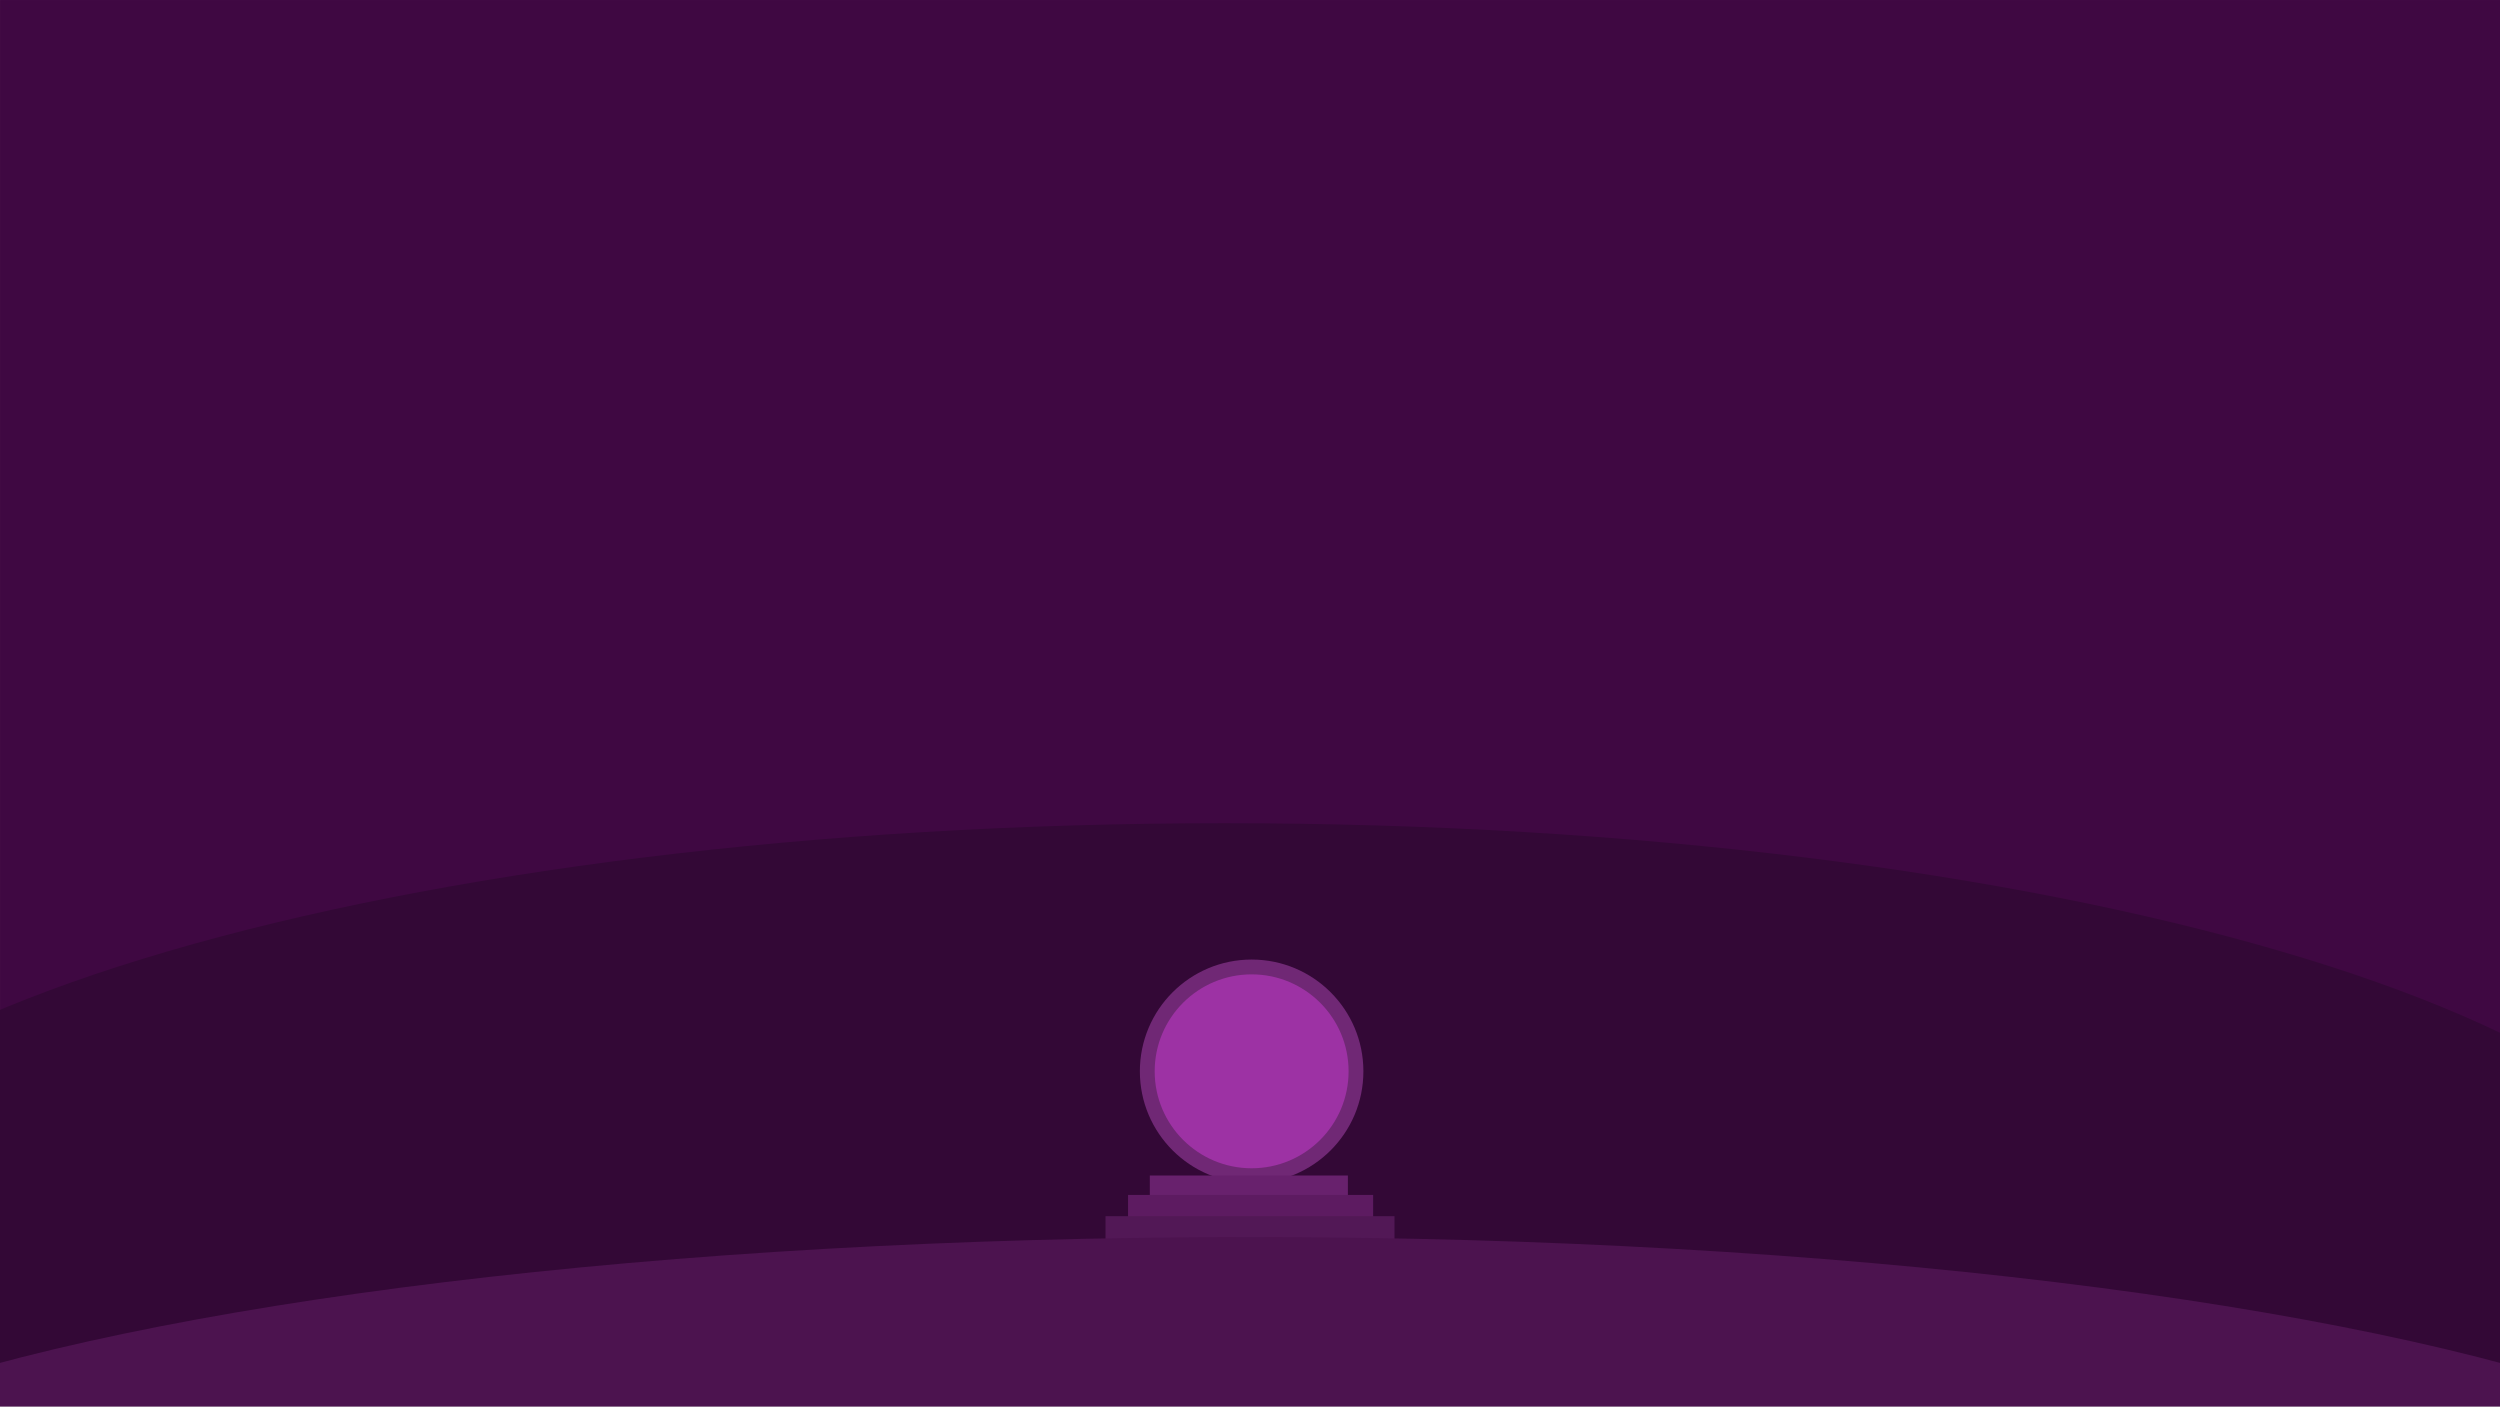
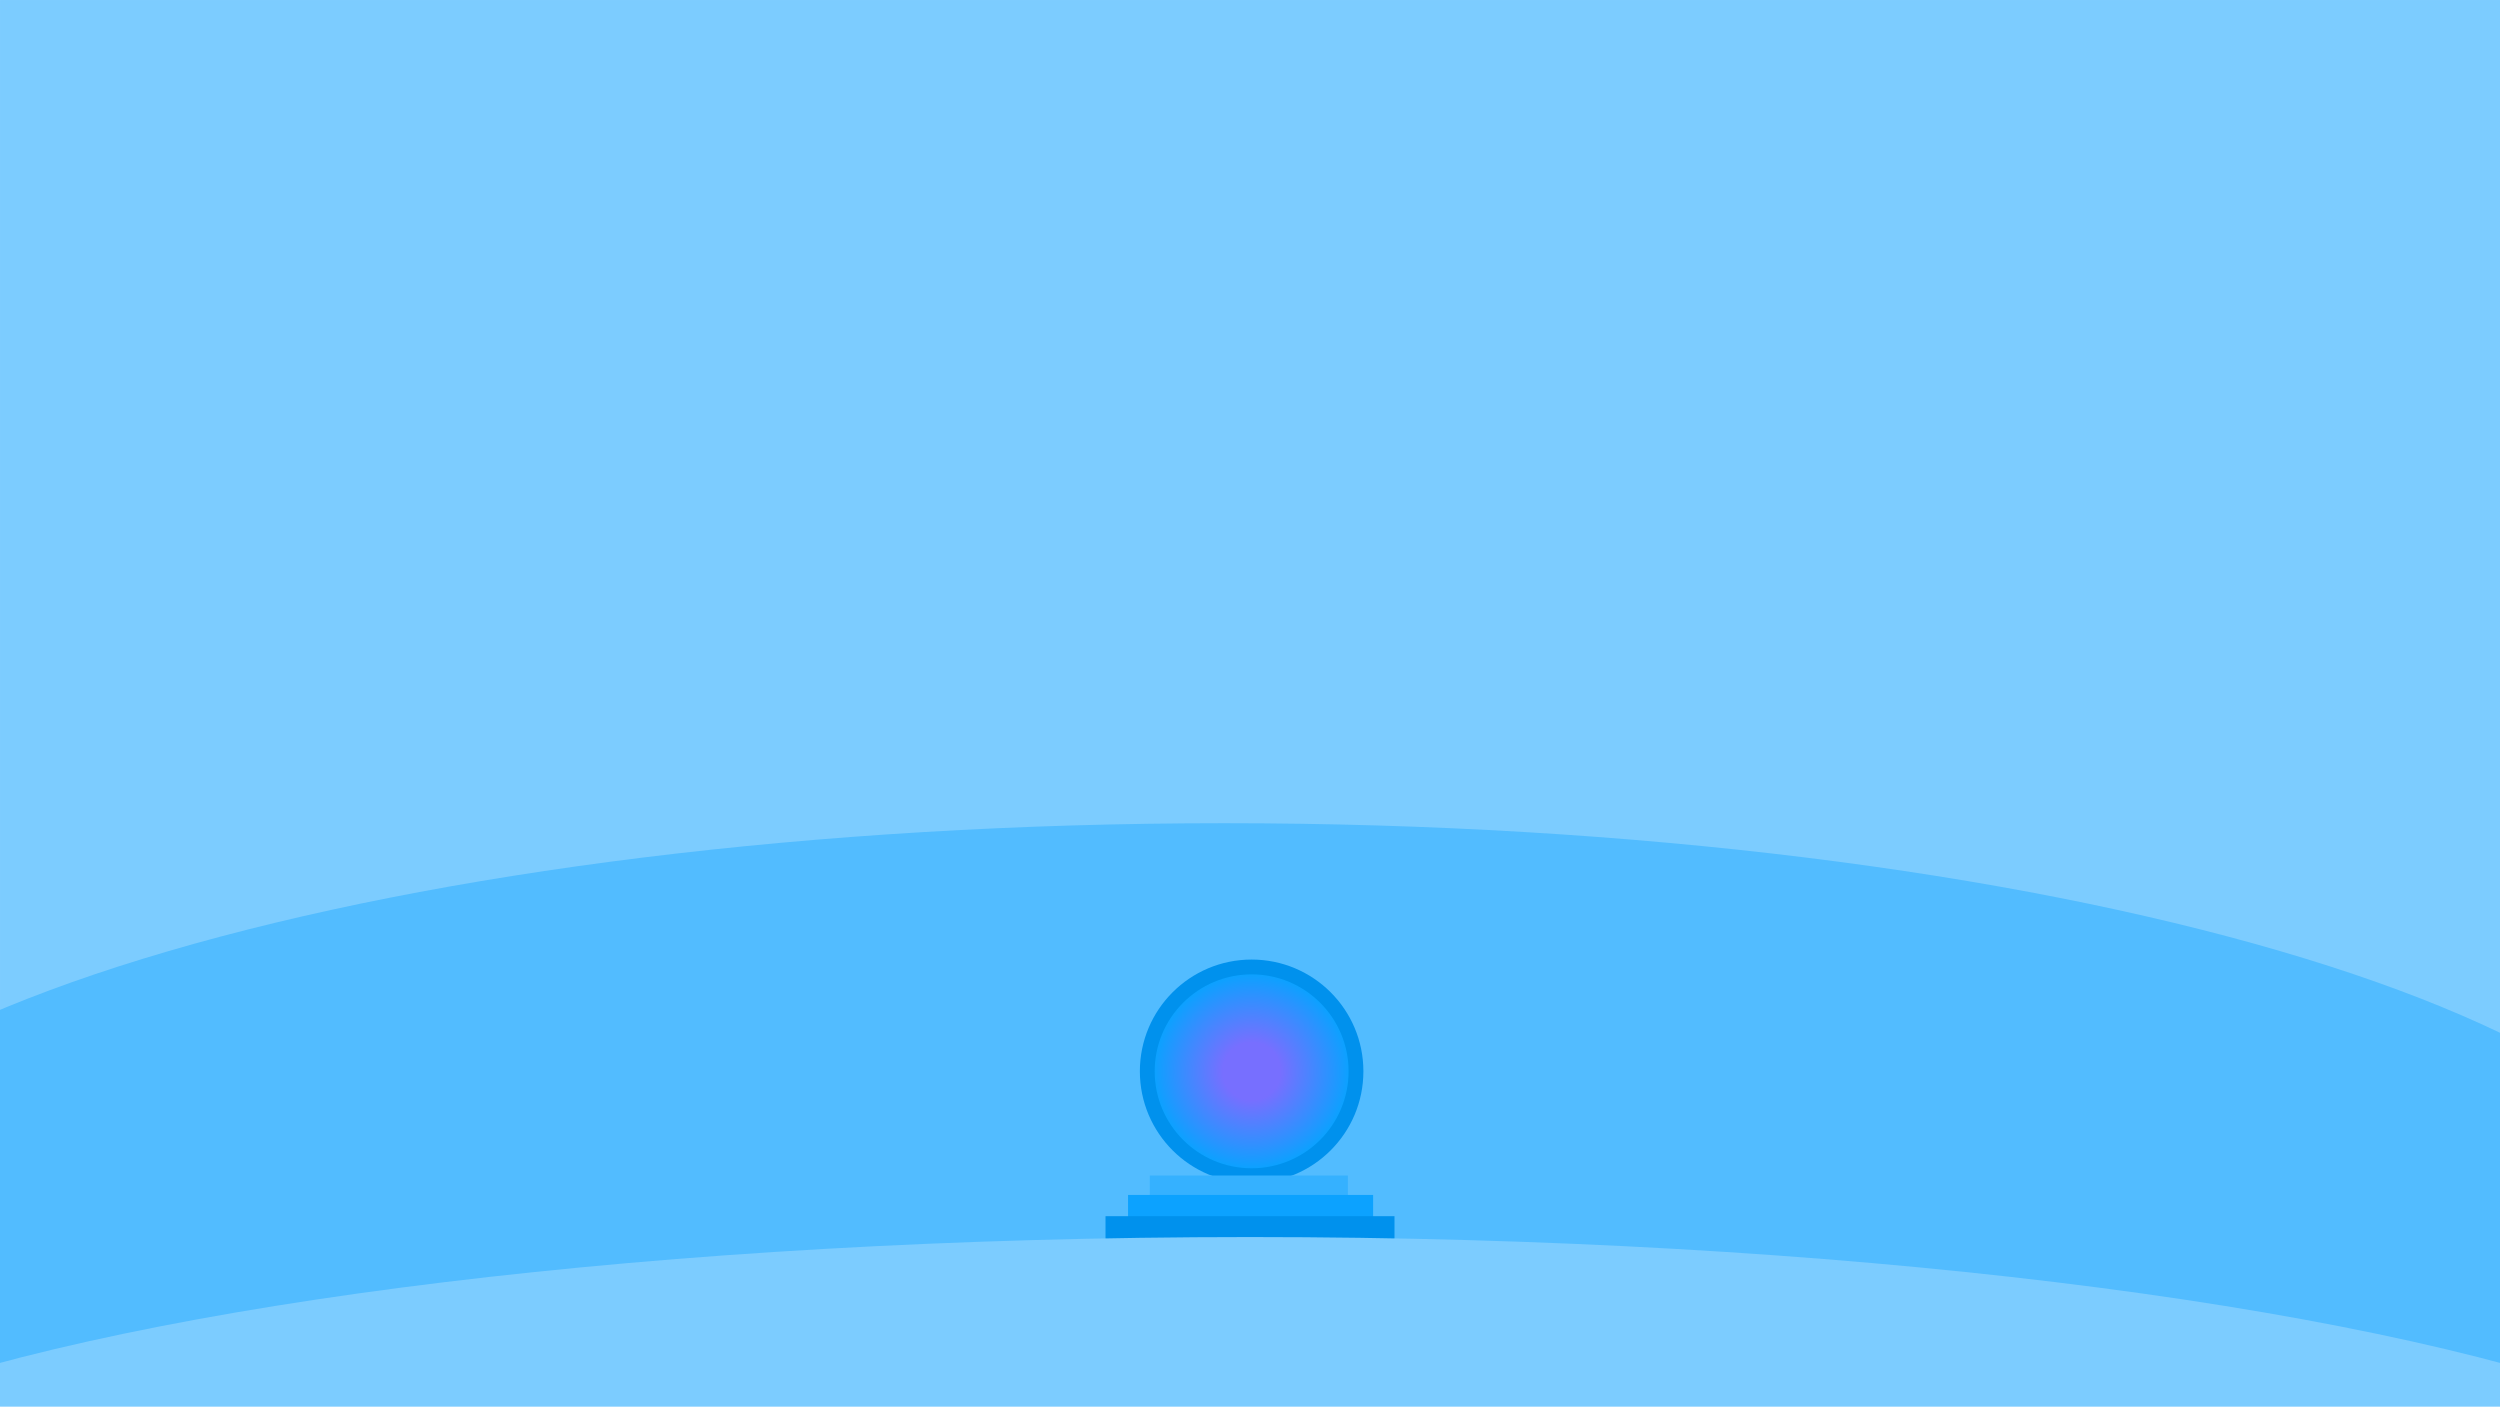
- <svg xmlns="http://www.w3.org/2000/svg" width="100%" height="100%" viewBox="0 0 1920 1080" version="1.1" xml:space="preserve" style="fill-rule:evenodd;clip-rule:evenodd;stroke-linejoin:round;stroke-miterlimit:2;">
-   <g transform="matrix(1,0,0,1,-3483.85,-1587.73)">
+ <svg xmlns="http://www.w3.org/2000/svg" xmlns:xlink="http://www.w3.org/1999/xlink" width="100%" height="100%" viewBox="0 0 1920 1080" version="1.1" xml:space="preserve" style="fill-rule:evenodd;clip-rule:evenodd;stroke-linejoin:round;stroke-miterlimit:2;" id="svg4670">
+   <defs id="defs4674">
+     <linearGradient id="linearGradient5963">
+       <stop style="stop-color:#776fff;stop-opacity:1;" offset="0.297" id="stop5959" />
+       <stop style="stop-color:#0ca1ff;stop-opacity:1;" offset="1" id="stop5961" />
+     </linearGradient>
+     <radialGradient xlink:href="#linearGradient5963" id="radialGradient5965" cx="2958.19" cy="874.325" fx="2958.19" fy="874.325" r="67.19" gradientUnits="userSpaceOnUse" />
+   </defs>
+   <g transform="matrix(1,0,0,1,-3483.85,-1587.73)" id="g4668">
    <g id="ArtBoard1" transform="matrix(0.906144,0,0,0.855338,1380.29,1521.23)">
-       <rect x="2321.45" y="77.755" width="2118.87" height="1262.66" style="fill:rgb(63,8,66);" />
+       <rect x="2321.45" y="77.755" width="2118.87" height="1262.66" style="fill:#7cccff;fill-opacity:1" id="rect4628" />
      <clipPath id="_clip1">
-         <rect x="2321.45" y="77.755" width="2118.87" height="1262.66" />
+         <rect x="2321.45" y="77.755" width="2118.87" height="1262.66" id="rect4630" />
      </clipPath>
-       <g clip-path="url(#_clip1)">
-         <g transform="matrix(5.35533,0,0,1.65915,1494.96,635.913)">
-           <circle cx="348.097" cy="345.407" r="236.323" style="fill:rgb(51,8,54);" />
+       <g clip-path="url(#_clip1)" id="g4665">
+         <g transform="matrix(5.35533,0,0,1.65915,1494.96,635.913)" id="g4635">
+           <circle cx="348.097" cy="345.407" r="236.323" style="fill:#52bcff;fill-opacity:1" id="circle4633" />
        </g>
-         <g>
-           <g transform="matrix(1.40985,0,0,1.4936,-788.348,-266.213)">
-             <circle cx="2958.19" cy="874.325" r="67.19" style="fill:rgb(112,40,117);" />
+         <g id="g4659">
+           <g transform="matrix(1.40985,0,0,1.4936,-788.348,-266.213)" id="g4639">
+             <circle cx="2958.19" cy="874.325" r="67.19" style="fill:#0091ed;fill-opacity:1" id="circle4637" />
          </g>
-           <g transform="matrix(1.22293,0,0,1.29557,-235.397,-93.0747)">
-             <circle cx="2958.19" cy="874.325" r="67.19" style="fill:rgb(157,50,164);" />
+           <g transform="matrix(1.22293,0,0,1.29557,-235.397,-93.0747)" id="g4643">
+             <circle cx="2958.19" cy="874.325" r="67.19" style="fill:url(#radialGradient5965);fill-opacity:1" id="circle4641" />
          </g>
-           <g transform="matrix(1,0,0,1,10.9146,-7.10543e-15)">
-             <g transform="matrix(0.488418,0,0,0.320696,1924.82,857.375)">
-               <rect x="2784.95" y="860.174" width="343.717" height="68.288" style="fill:rgb(104,33,109);" />
+           <g transform="matrix(1,0,0,1,10.9146,-7.10543e-15)" id="g4657">
+             <g transform="matrix(0.488418,0,0,0.320696,1924.82,857.375)" id="g4647" style="fill:#0078c4;fill-opacity:1">
+               <rect x="2784.95" y="860.174" width="343.717" height="68.288" style="fill:#35b1ff;fill-opacity:1" id="rect4645" />
            </g>
-             <g transform="matrix(0.604328,0,0,0.320696,1583.58,874.815)">
-               <rect x="2784.95" y="860.174" width="343.717" height="68.288" style="fill:rgb(93,27,97);" />
+             <g transform="matrix(0.604328,0,0,0.320696,1583.58,874.815)" id="g4651" style="fill:#0ca2ff;fill-opacity:1">
+               <rect x="2784.95" y="860.174" width="343.717" height="68.288" style="fill:#0ca2ff;fill-opacity:1" id="rect4649" />
            </g>
-             <g transform="matrix(0.712575,0,0,0.320696,1263.02,893.891)">
-               <rect x="2784.95" y="860.174" width="343.717" height="68.288" style="fill:rgb(82,24,86);" />
+             <g transform="matrix(0.712575,0,0,0.320696,1263.02,893.891)" id="g4655" style="fill:#0091ed;fill-opacity:1">
+               <rect x="2784.95" y="860.174" width="343.717" height="68.288" style="fill:#0091ed;fill-opacity:1" id="rect4653" />
            </g>
          </g>
        </g>
-         <g transform="matrix(4.71103,0,0,1.01375,-1116.93,624.809)">
-           <path d="M707.958,700.755C756.379,614.43 848.794,556.034 954.74,556.034C1060.69,556.034 1153.1,614.43 1201.52,700.755C1153.1,787.08 1060.69,845.475 954.74,845.475C848.794,845.475 756.379,787.08 707.958,700.755Z" style="fill:rgb(76,19,79);" />
+         <g transform="matrix(4.71103,0,0,1.01375,-1116.93,624.809)" id="g4663" style="fill:#7cccff;fill-opacity:1">
+           <path d="M707.958,700.755C756.379,614.43 848.794,556.034 954.74,556.034C1060.69,556.034 1153.1,614.43 1201.52,700.755C1153.1,787.08 1060.69,845.475 954.74,845.475C848.794,845.475 756.379,787.08 707.958,700.755Z" style="fill:#7cccff;fill-opacity:1" id="path4661" />
        </g>
      </g>
    </g>
  </g>
</svg>
